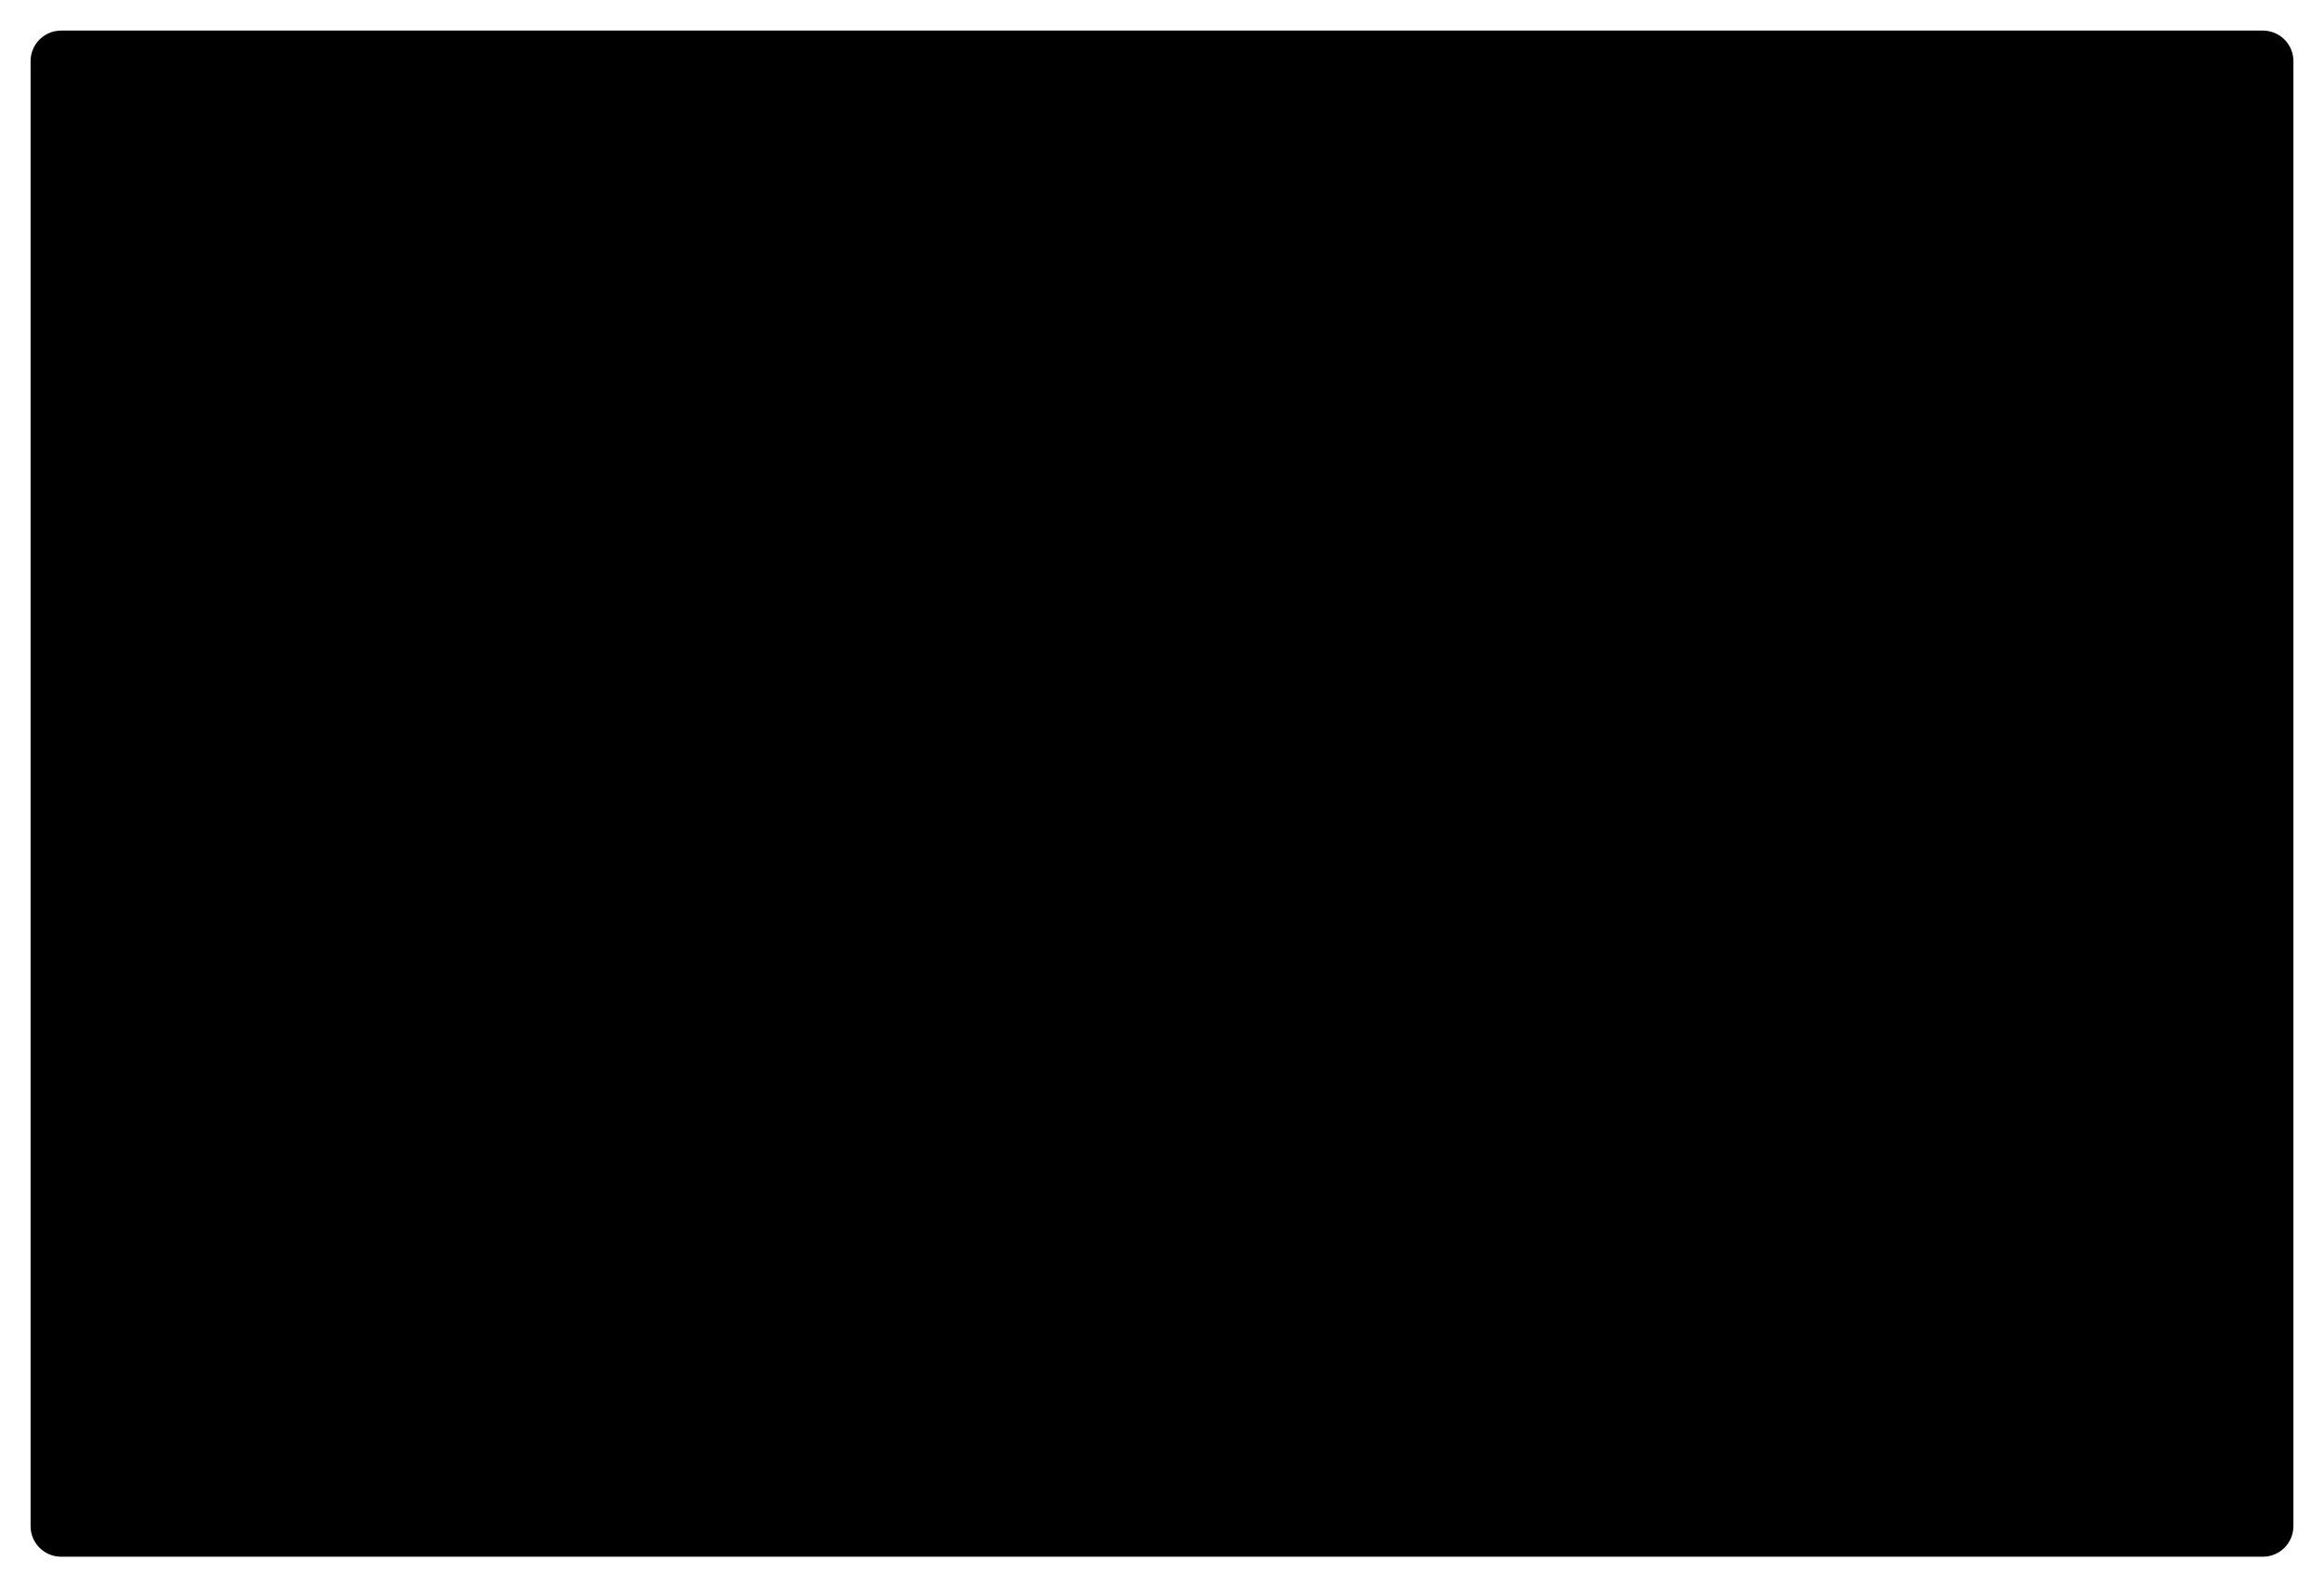
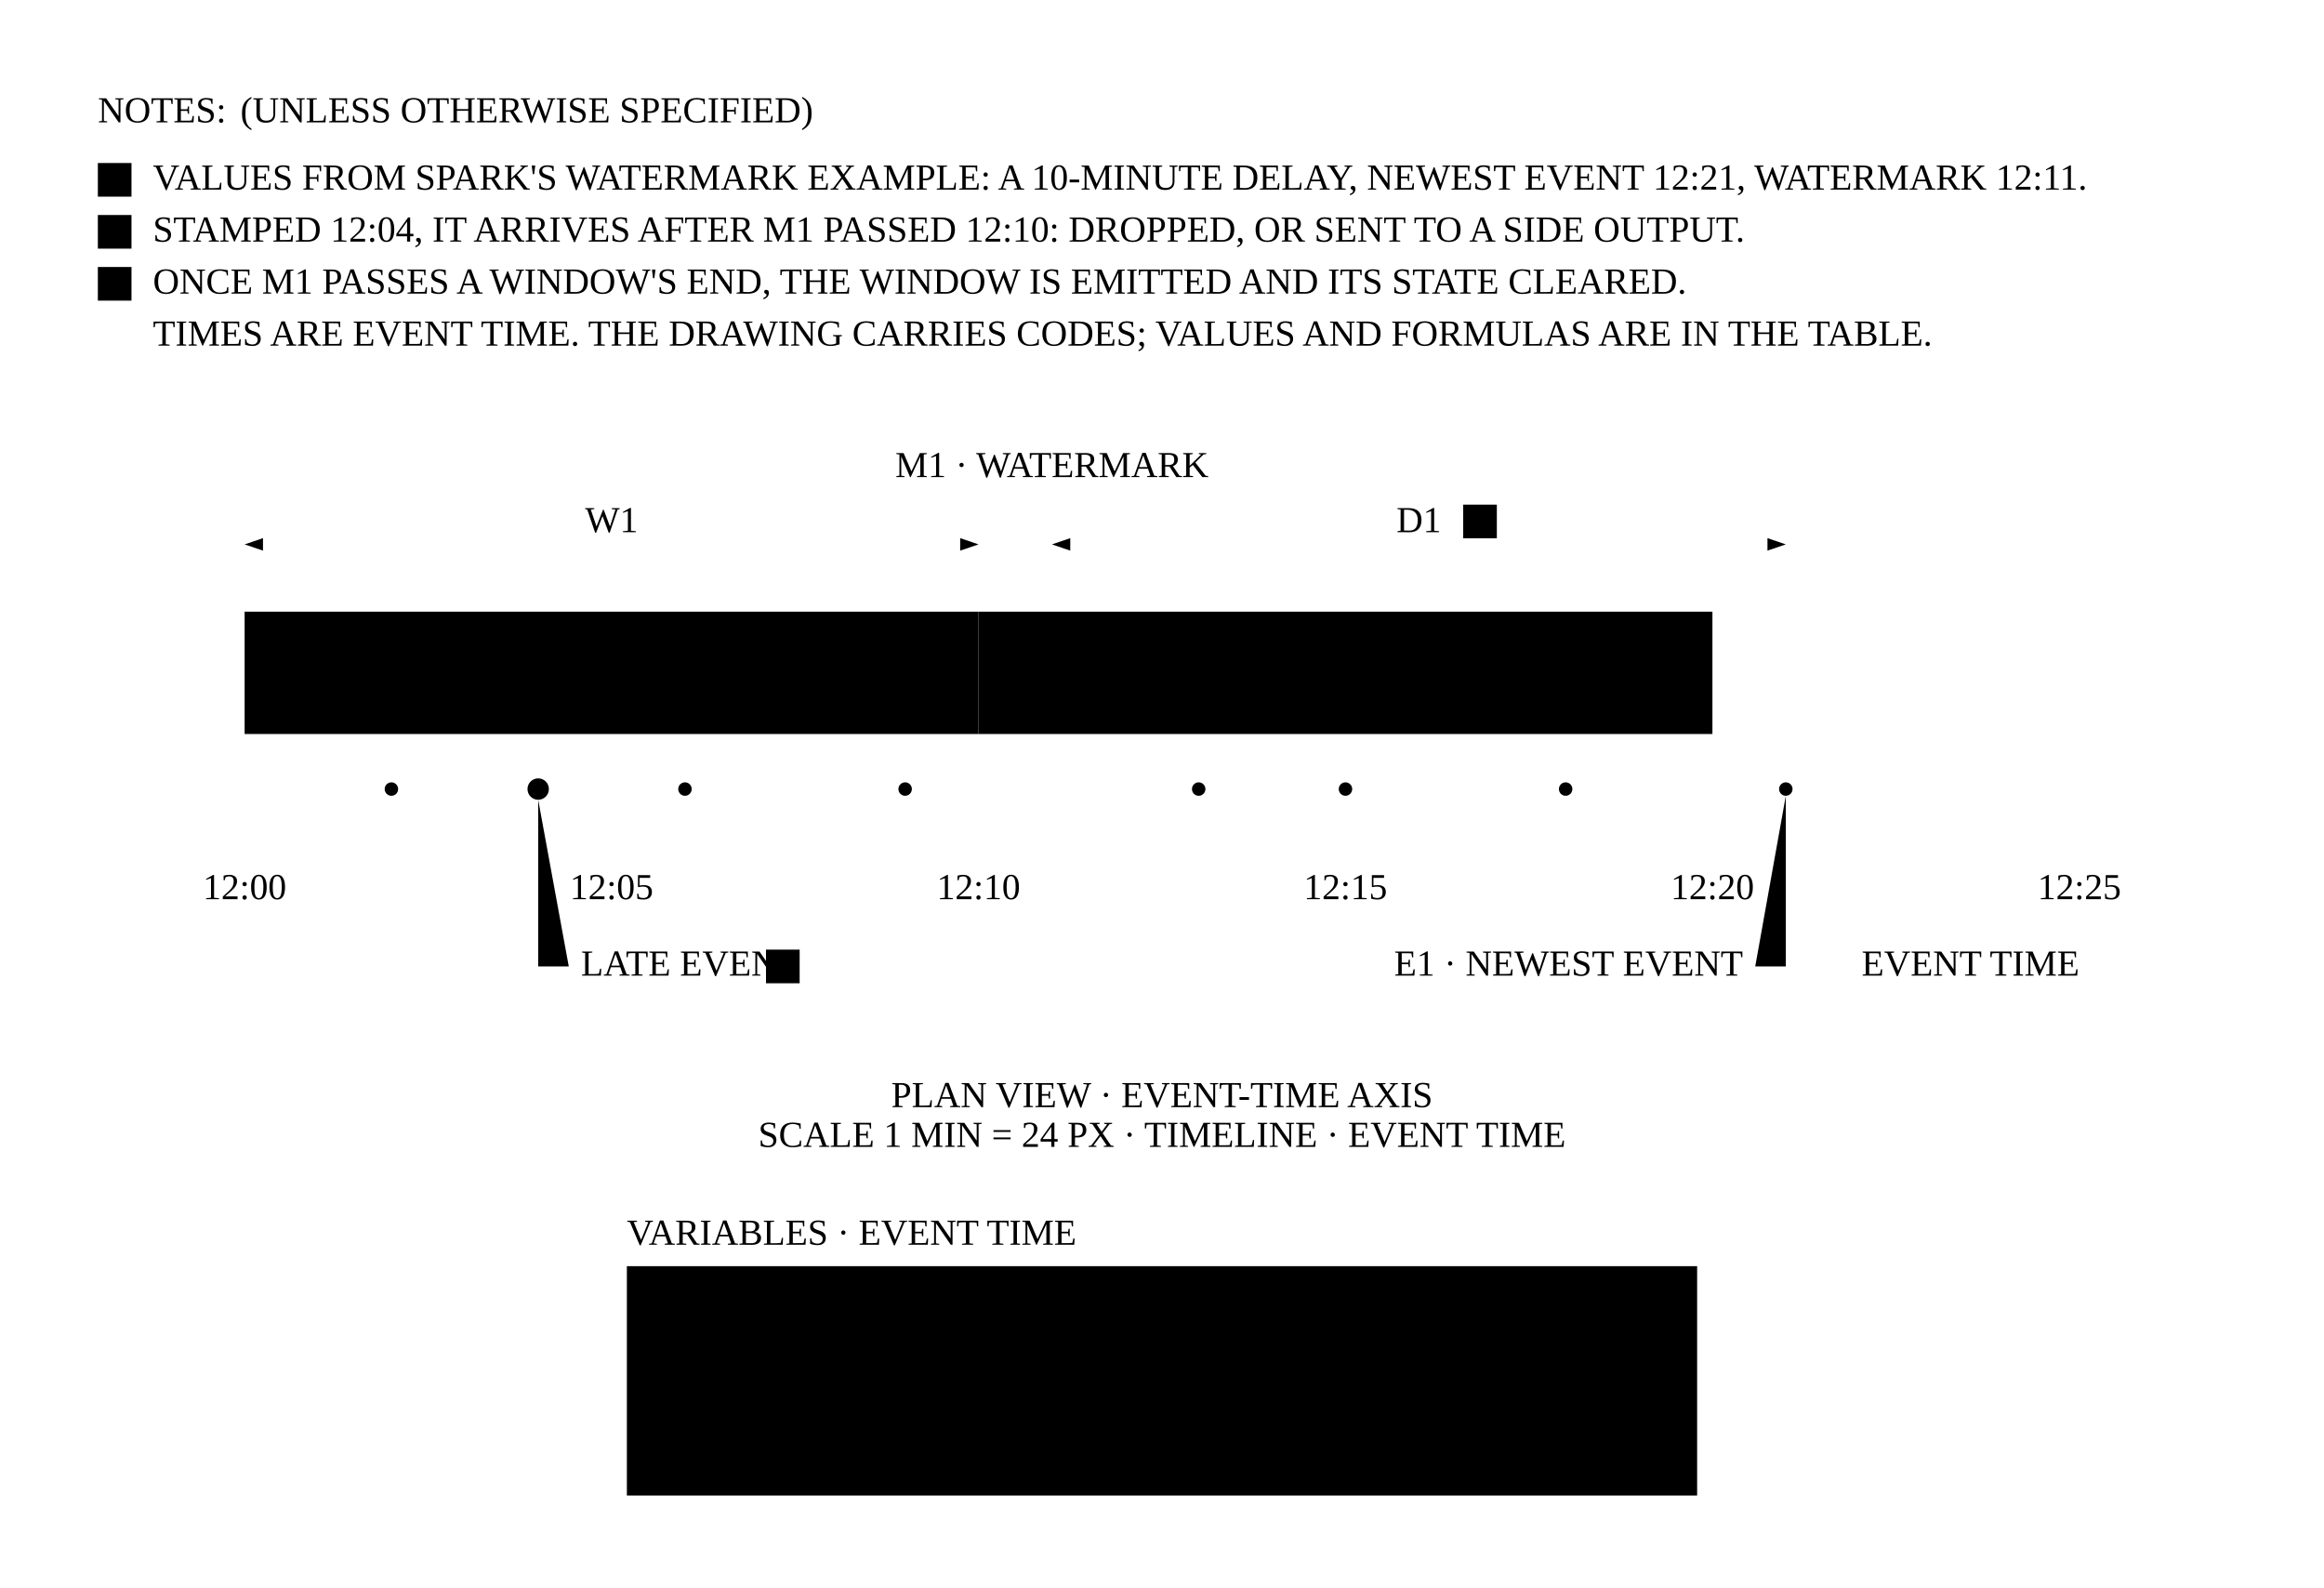
<svg xmlns="http://www.w3.org/2000/svg" class="dwg" viewBox="0 0 760 519">
  <defs>
    <marker id="dp-st-ah" viewBox="0 0 10 10" refX="10" refY="5" markerWidth="6" markerHeight="6" markerUnits="userSpaceOnUse" orient="auto-start-reverse">
      <path class="ah ink" d="M0,1.6L10,5L0,8.4Z" />
    </marker>
    <marker id="dp-st-ah-hl" viewBox="0 0 10 10" refX="10" refY="5" markerWidth="6" markerHeight="6" markerUnits="userSpaceOnUse" orient="auto-start-reverse">
      <path class="ah hl" d="M0,1.6L10,5L0,8.4Z" />
    </marker>
    <pattern id="dp-st-hatch" width="5" height="5" patternUnits="userSpaceOnUse" patternTransform="rotate(45)">
      <path class="hatch-ln" d="M0,0V5" />
    </pattern>
  </defs>
-   <rect class="sheet" x="10" y="10" width="740" height="499" rx="10" />
  <text class="nth" x="32" y="40">NOTES:</text>
  <text class="nt" x="78.6" y="40">(UNLESS OTHERWISE SPECIFIED)</text>
  <rect class="nb" x="32" y="53.3" width="11" height="11" />
  <text class="nbt" x="37.5" y="61.5" text-anchor="middle">1</text>
  <text class="nt" x="50" y="62">VALUES FROM SPARK'S WATERMARK EXAMPLE: A 10-MINUTE DELAY, NEWEST EVENT 12:21, WATERMARK 12:11.</text>
  <rect class="nb" x="32" y="70.3" width="11" height="11" />
  <text class="nbt" x="37.5" y="78.5" text-anchor="middle">2</text>
  <text class="nt" x="50" y="79">STAMPED 12:04, IT ARRIVES AFTER M1 PASSED 12:10: DROPPED, OR SENT TO A SIDE OUTPUT.</text>
  <rect class="nb" x="32" y="87.3" width="11" height="11" />
  <text class="nbt" x="37.5" y="95.5" text-anchor="middle">3</text>
  <text class="nt" x="50" y="96">ONCE M1 PASSES A WINDOW'S END, THE WINDOW IS EMITTED AND ITS STATE CLEARED.</text>
  <text class="nt" x="50" y="113">TIMES ARE EVENT TIME. THE DRAWING CARRIES CODES; VALUES AND FORMULAS ARE IN THE TABLE.</text>
  <rect class="obj fill-1" x="80" y="200" width="240" height="40" />
  <rect class="obj fill-2" x="320" y="200" width="240" height="40" />
  <text class="sl ink" x="200" y="223" text-anchor="middle">CLOSED WINDOW</text>
  <rect class="nb" x="244.5" y="214.5" width="11" height="11" />
  <text class="nbt" x="250" y="222.7" text-anchor="middle">3</text>
  <text class="sl ink" x="440" y="223" text-anchor="middle">OPEN WINDOW</text>
  <path class="ctr" d="M344,162L344,284" />
  <text class="sl ink" x="344" y="156" text-anchor="middle">M1 · WATERMARK</text>
  <path class="ext" d="M80,197L80,174" />
  <path class="ext" d="M320,197L320,174" />
  <path class="dim" d="M80,178L320,178" marker-start="url(#dp-st-ah)" marker-end="url(#dp-st-ah)" />
  <text class="dt" x="200" y="174" text-anchor="middle">W1</text>
  <path class="ext" d="M584,255L584,174" />
  <path class="dim hl" d="M344,178L584,178" marker-start="url(#dp-st-ah-hl)" marker-end="url(#dp-st-ah-hl)" />
  <text class="dt hl" x="464" y="174" text-anchor="middle">D1</text>
  <rect class="nb" x="478.5" y="165" width="11" height="11" />
  <text class="nbt" x="484" y="173.2" text-anchor="middle">1</text>
  <circle class="dot" cx="128" cy="258" r="2.2" />
  <circle class="dot" cx="224" cy="258" r="2.2" />
  <circle class="dot" cx="296" cy="258" r="2.2" />
  <circle class="dot" cx="392" cy="258" r="2.2" />
  <circle class="dot" cx="440" cy="258" r="2.2" />
  <circle class="dot" cx="512" cy="258" r="2.2" />
  <circle class="dot" cx="584" cy="258" r="2.2" />
  <circle class="obj" cx="176" cy="258" r="3.5" />
  <path class="leader" d="M80,278L680,278" />
  <path class="leader" d="M80,274L80,282" />
  <text class="tc" x="80" y="294" text-anchor="middle">12:00</text>
  <path class="leader" d="M200,274L200,282" />
  <text class="tc" x="200" y="294" text-anchor="middle">12:05</text>
  <path class="leader" d="M320,274L320,282" />
  <text class="tc" x="320" y="294" text-anchor="middle">12:10</text>
  <path class="leader" d="M440,274L440,282" />
  <text class="tc" x="440" y="294" text-anchor="middle">12:15</text>
  <path class="leader" d="M560,274L560,282" />
  <text class="tc" x="560" y="294" text-anchor="middle">12:20</text>
  <path class="leader" d="M680,274L680,282" />
  <text class="tc" x="680" y="294" text-anchor="middle">12:25</text>
  <path class="leader" d="M176,261.5V316H186" />
  <text class="sl ink" x="190" y="319">LATE EVENT</text>
  <rect class="nb" x="250.5" y="310.5" width="11" height="11" />
  <text class="nbt" x="256" y="318.7" text-anchor="middle">2</text>
  <path class="leader" d="M584,260.2V316H574" />
  <text class="sl ink" x="570" y="319" text-anchor="end">E1 · NEWEST EVENT</text>
  <text class="sl" x="680" y="319" text-anchor="end">EVENT TIME</text>
  <text class="vt" x="380" y="362" text-anchor="middle">PLAN VIEW · EVENT-TIME AXIS</text>
  <text class="vs" x="380" y="375" text-anchor="middle">SCALE 1 MIN = 24 PX · TIMELINE · EVENT TIME</text>
  <text class="vt" x="205" y="407">VARIABLES · EVENT TIME</text>
  <rect class="tbl" x="205" y="414" width="350" height="75" />
  <path class="tbl" d="M205,429L555,429" />
  <path class="tbl" d="M205,444L555,444" />
  <path class="tbl" d="M205,459L555,459" />
  <path class="tbl" d="M205,474L555,474" />
  <path class="tbl" d="M255,414L255,489" />
  <path class="tbl" d="M425,414L425,489" />
  <text class="th" x="211" y="424.2">CODE</text>
  <text class="th" x="340" y="424.2" text-anchor="middle">VARIABLE</text>
  <text class="th" x="490" y="424.2" text-anchor="middle">VALUE</text>
  <text class="tc" x="211" y="439.7">W1</text>
  <text class="tc" x="340" y="439.7" text-anchor="middle">window length, tumbling</text>
  <text class="tc" x="490" y="439.7" text-anchor="middle">10 min</text>
  <text class="tc" x="211" y="454.7">E1</text>
  <text class="tc" x="340" y="454.7" text-anchor="middle">newest event time seen</text>
  <text class="tc" x="490" y="454.7" text-anchor="middle">12:21</text>
  <text class="tc" x="211" y="469.7">D1</text>
  <text class="tc" x="340" y="469.7" text-anchor="middle">watermark delay, chosen</text>
  <text class="tc" x="490" y="469.7" text-anchor="middle">10 min</text>
  <text class="tc" x="211" y="484.7">M1</text>
  <text class="tc" x="340" y="484.7" text-anchor="middle">watermark</text>
  <text class="tc" x="490" y="484.7" text-anchor="middle">E1 − D1 = 12:11</text>
</svg>
